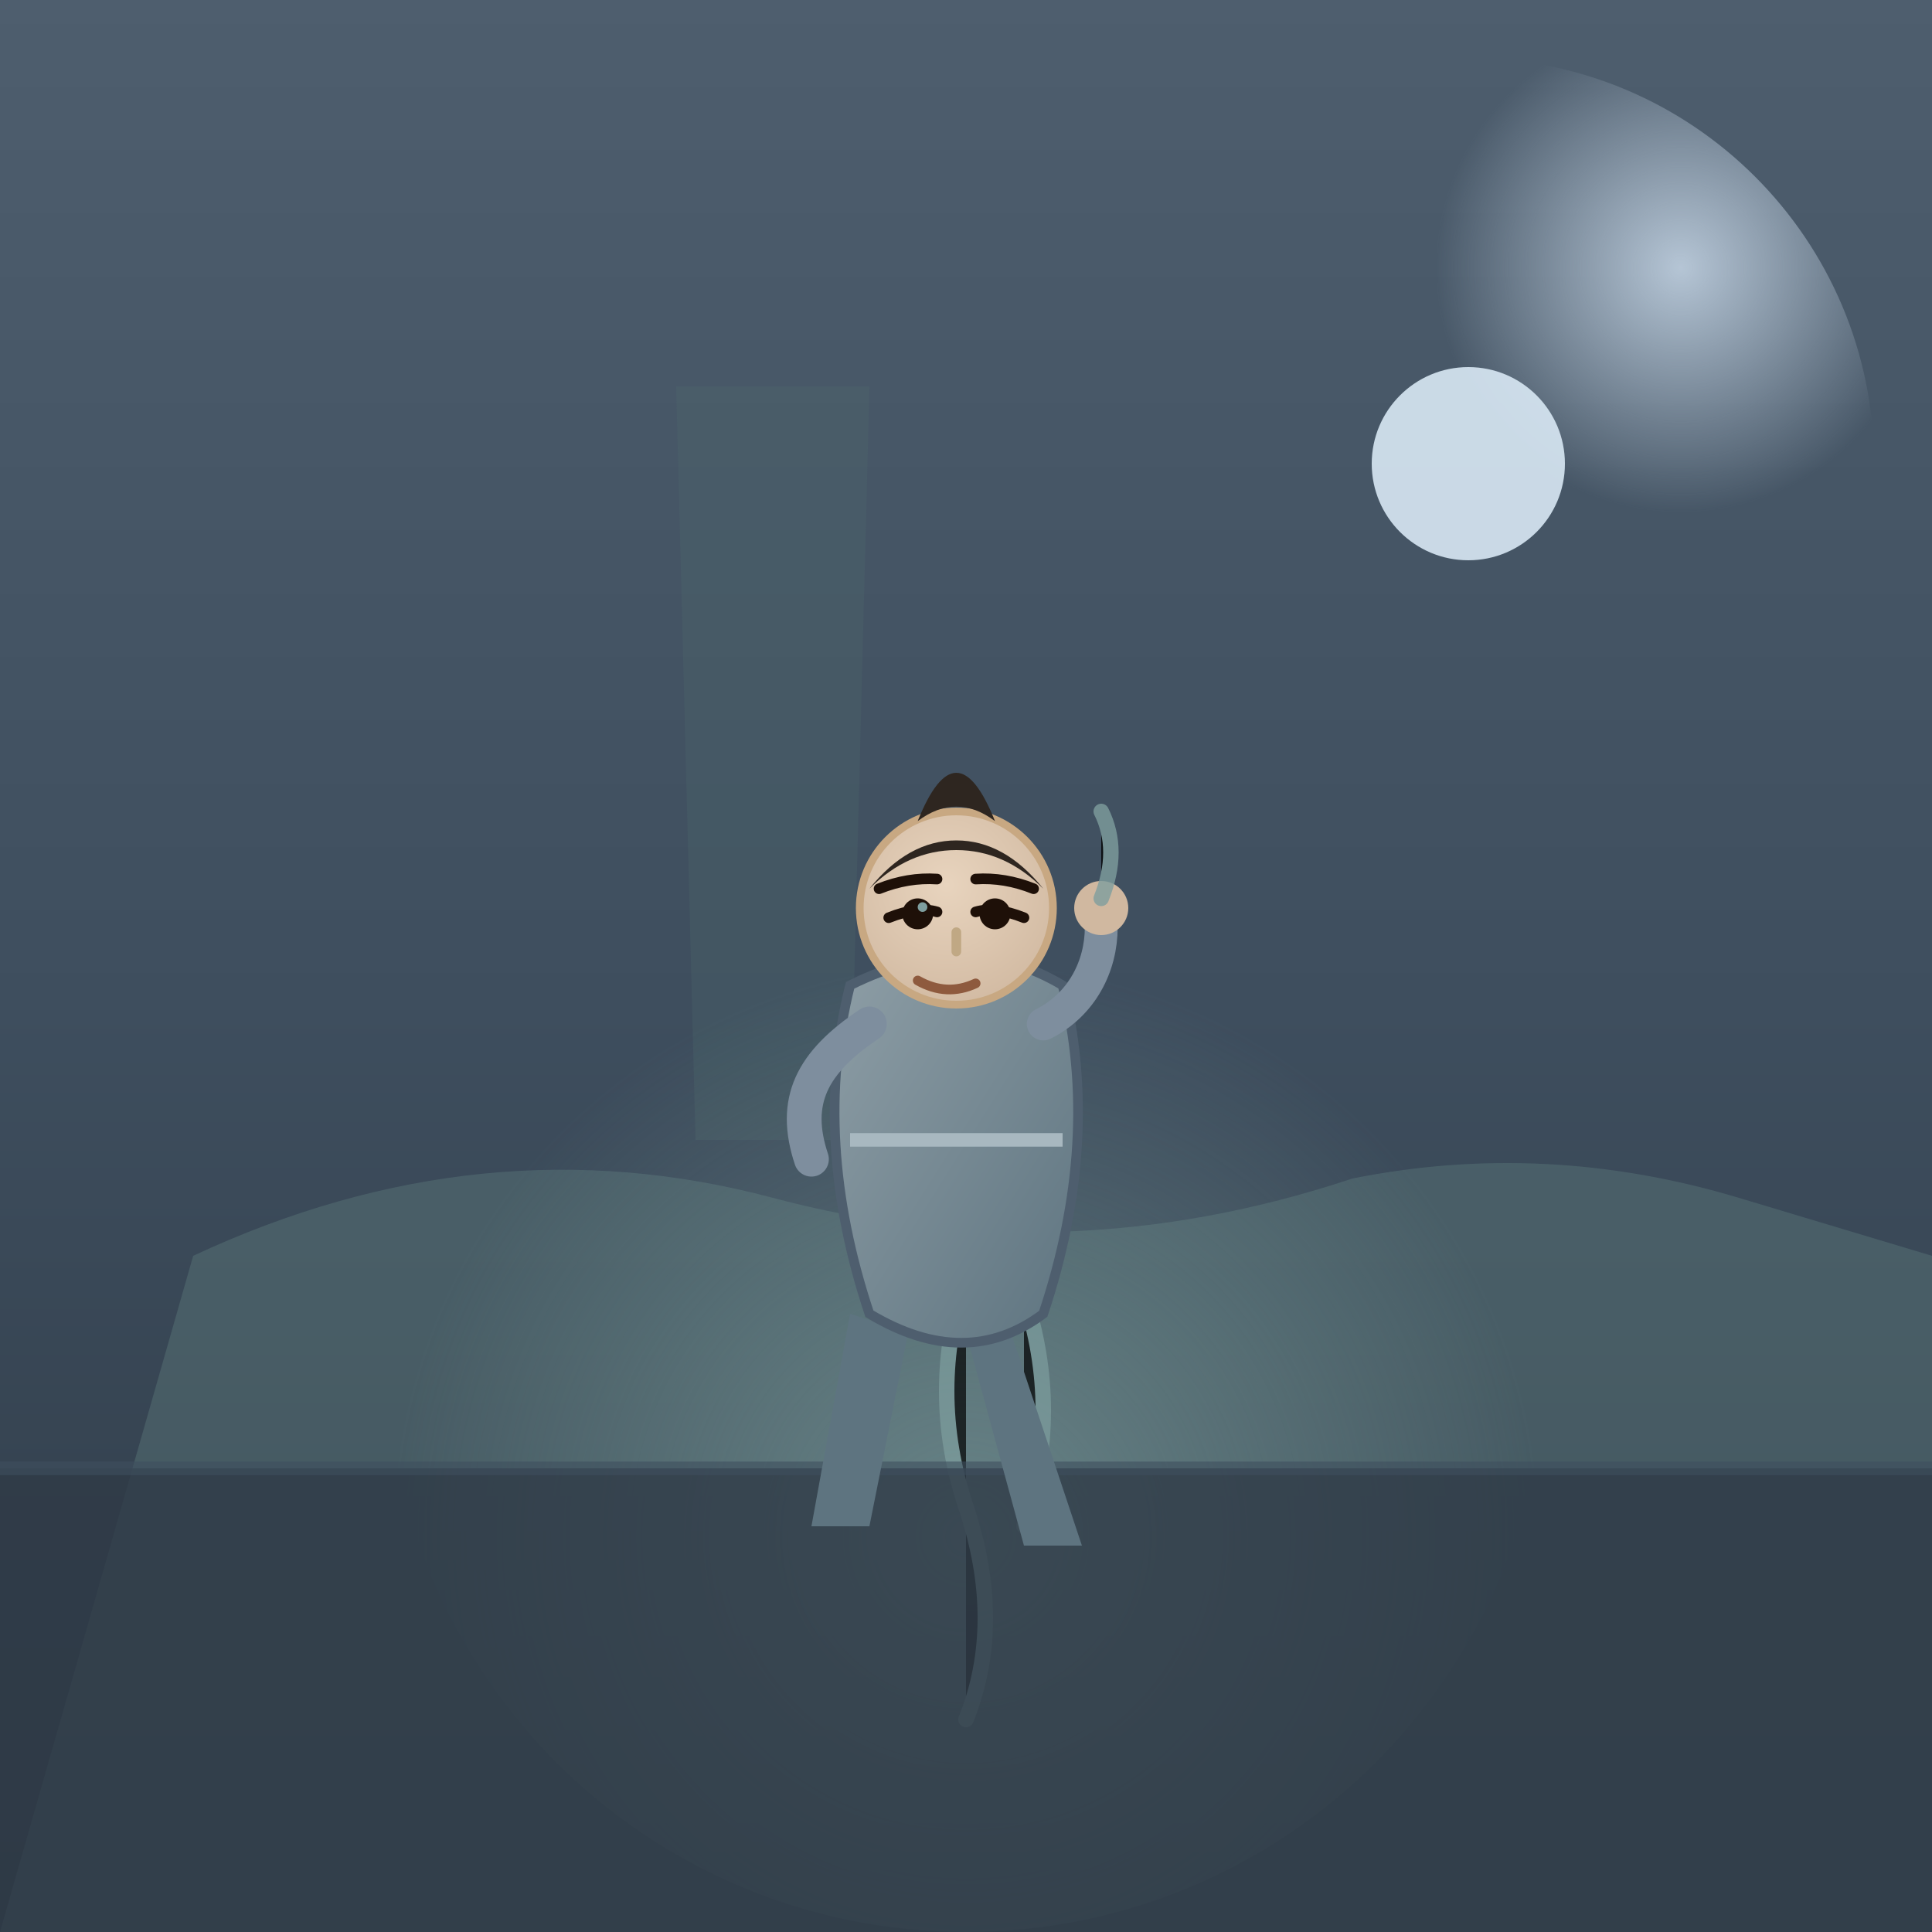
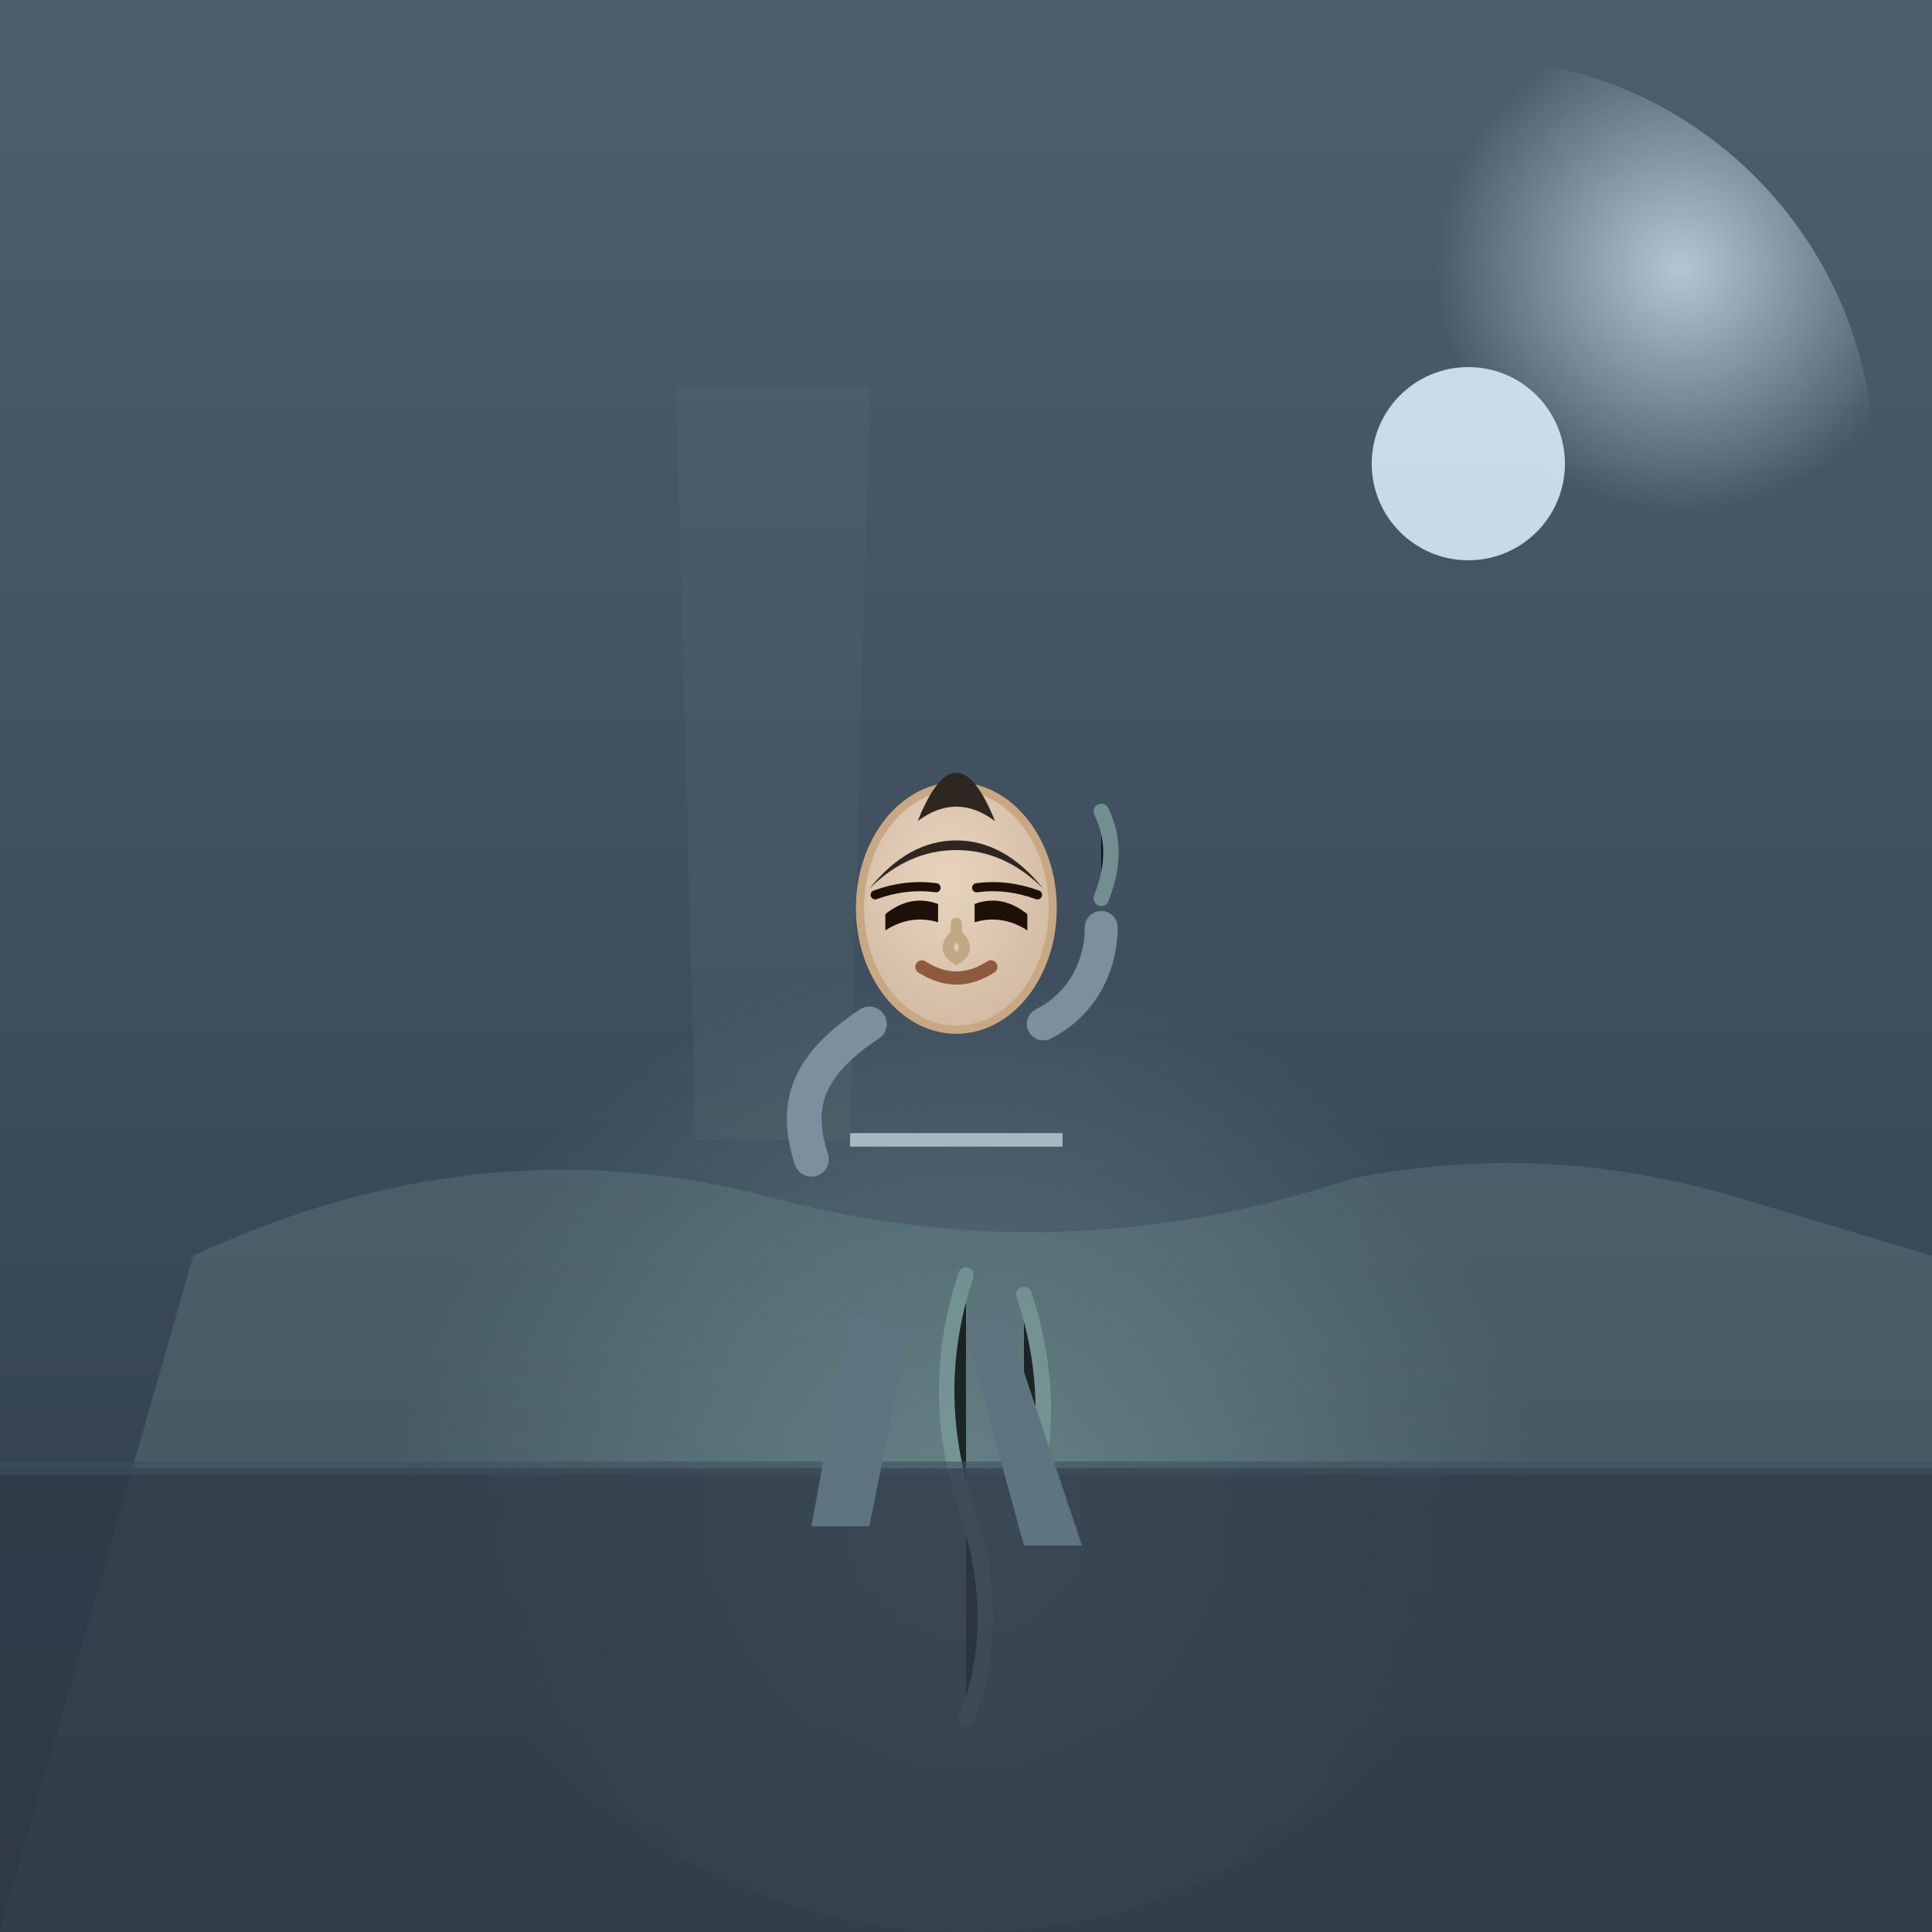
<svg xmlns="http://www.w3.org/2000/svg" viewBox="0 0 200 200" role="img" aria-label="巨蟹座·迪斯马斯克·一阶·黄泉回响·指尖阴气探冥界">
  <defs>
    <linearGradient id="bg" x1="0" y1="0" x2="0" y2="1">
      <stop offset="0%" stop-color="#4E5E6E" />
      <stop offset="52%" stop-color="#3E4E5E" />
      <stop offset="100%" stop-color="#2E3A46" />
    </linearGradient>
    <radialGradient id="moon" cx="76%" cy="26%" r="30%">
      <stop offset="0%" stop-color="#C8D8E8" stop-opacity="0.85" />
      <stop offset="100%" stop-color="#C8D8E8" stop-opacity="0" />
    </radialGradient>
    <radialGradient id="yin" cx="50%" cy="66%" r="50%">
      <stop offset="0%" stop-color="#7E9E9E" stop-opacity="0.6" />
      <stop offset="100%" stop-color="#7E9E9E" stop-opacity="0" />
    </radialGradient>
    <linearGradient id="robe" x1="0" y1="0" x2="1" y2="1">
      <stop offset="0%" stop-color="#8E9EA6" />
      <stop offset="100%" stop-color="#5E7480" />
    </linearGradient>
    <radialGradient id="skin" cx="45%" cy="38%" r="70%">
      <stop offset="0%" stop-color="#E8D4BE" />
      <stop offset="100%" stop-color="#D0B8A0" />
    </radialGradient>
+     <g id="cancer-face">
+       <ellipse cx="0" cy="0" rx="9.5" ry="12" fill="url(#skin)" stroke="#C8A882" stroke-width="0.8" />
+       <path d="M -8 -1.3 Q -5 -2.4 -2 -2 M 8 -1.3 Q 5 -2.4 2 -2" stroke="#1E1008" stroke-width="0.9" stroke-linecap="round" fill="none" />
+       <path d="M -7 0.6 Q -4.5 -1.4 -1.8 -0.4 L -1.8 1.4 Q -4.5 0.6 -7 2.2 Z" fill="#1E1008" />
+       <path d="M 7 0.6 Q 4.5 -1.4 1.8 -0.4 L 1.8 1.4 Q 4.5 0.6 7 2.2 Z" fill="#1E1008" />
+       <path d="M 0 1.5 L 0 2.6 Q 1.6 4 0 5 Q -1.6 4 0 2.6" fill="none" stroke="#C0A884" stroke-width="1.1" stroke-linecap="round" />
+       <path d="M -3.4 5.8 Q 0 8 3.4 5.8" fill="none" stroke="#8E5A3E" stroke-width="1.3" stroke-linecap="round" />
+     </g>
  </defs>
  <rect width="200" height="200" fill="url(#bg)" />
  <circle cx="152" cy="48" r="42" fill="url(#moon)">
    <animate attributeName="opacity" values="0.85;0.6;0.85" dur="3.4s" repeatCount="indefinite" />
  </circle>
  <circle cx="152" cy="48" r="10" fill="#D8E8F4" opacity="0.9" />
  <g opacity="0.4">
    <path d="M 20 130 Q 50 116 80 124 Q 110 132 140 122 Q 160 118 180 124 L 200 130 L 200 200 L 0 200 Z" fill="#5E7E7E" />
    <path d="M 70 40 L 90 40 L 88 118 L 72 118 Z" fill="#4E6E6E" opacity="0.6" />
  </g>
  <circle cx="100" cy="140" r="60" fill="url(#yin)">
    <animate attributeName="opacity" values="0.6;0.35;0.6" dur="3s" repeatCount="indefinite" />
  </circle>
  <g stroke="#7E9E9E" stroke-width="1.6" stroke-linecap="round" opacity="0.7">
    <path d="M 100 132 Q 96 144 100 156 Q 104 168 100 178">
      <animate attributeName="opacity" values="0.7;0.2;0.7" dur="2.6s" repeatCount="indefinite" />
    </path>
    <path d="M 106 134 Q 110 146 106 158">
      <animate attributeName="opacity" values="0.6;0.15;0.6" dur="3s" repeatCount="indefinite" />
    </path>
  </g>
  <path d="M 0 152 L 200 152 L 200 200 L 0 200 Z" fill="#2E3A46" opacity="0.8" />
  <path d="M 0 152 L 200 152" stroke="#3E4E5E" stroke-width="1.4" opacity="0.6" />
  <path d="M 88 136 L 84 158 L 90 158 L 94 138 Z" fill="#5E7480" />
  <path d="M 104 136 L 112 160 L 106 160 L 100 138 Z" fill="#5E7480" />
-   <path d="M 88 102 Q 84 118 90 136 Q 100 142 108 136 Q 114 118 110 102 Q 100 96 88 102 Z" fill="url(#robe)" stroke="#4E5E6E" stroke-width="1" />
  <path d="M 88 118 L 110 118" stroke="#A8B8C0" stroke-width="1.4" />
-   <circle cx="99" cy="94" r="10" fill="url(#skin)" stroke="#C8A882" stroke-width="0.8" />
-   <path d="M 95 85 Q 99 82 103 85 Q 101 80 99 80 Q 97 80 95 85 Z" fill="#2E2620" />
-   <path d="M 90 92 Q 94 87 99 87 Q 104 87 108 92 Q 104 88 99 88 Q 94 88 90 92 Z" fill="#2E2620" />
-   <path d="M 91 92 Q 94 90.8 97 91 M 101 91 Q 104 90.8 107 92" stroke="#1E1008" stroke-width="1.1" stroke-linecap="round" fill="none" />
-   <path d="M 92 95 Q 95 93.8 97 94.4 M 101 94.4 Q 103 93.8 106 95" stroke="#1E1008" stroke-width="1.1" stroke-linecap="round" fill="none" />
-   <circle cx="95" cy="94.6" r="1.6" fill="#1E1008" />
-   <circle cx="103" cy="94.6" r="1.6" fill="#1E1008" />
-   <circle cx="95.5" cy="93.9" r="0.5" fill="#7E9E9E" />
-   <path d="M 99 96.5 L 99 98.5" stroke="#C0A884" stroke-width="1" stroke-linecap="round" />
-   <path d="M 95 101.5 Q 98 103.2 101 101.8" fill="none" stroke="#8E5A3E" stroke-width="1" stroke-linecap="round" />
  <path d="M 90 106 C 84 110 82 114 84 120" fill="none" stroke="#7E8E9E" stroke-width="3.6" stroke-linecap="round" />
  <g>
    <animateTransform attributeName="transform" type="translate" values="0 0;1.5 -1;0 0" dur="3s" repeatCount="indefinite" />
    <path d="M 108 106 C 112 104 114 100 114 96" fill="none" stroke="#7E8E9E" stroke-width="3.4" stroke-linecap="round" />
-     <circle cx="114" cy="94" r="2.8" fill="#D0B8A0" />
    <path d="M 114 93 Q 116 88 114 84" stroke="#7E9E9E" stroke-width="1.6" stroke-linecap="round" opacity="0.8">
      <animate attributeName="opacity" values="0.8;0.3;0.8" dur="2.4s" repeatCount="indefinite" />
    </path>
  </g>
  <g fill="#7E9E9E">
    <circle cx="44" cy="104">
      <animate attributeName="cy" values="104;96;104" dur="3.2s" repeatCount="indefinite" />
      <animate attributeName="opacity" values="0.6;0.15;0.6" dur="3.2s" repeatCount="indefinite" />
    </circle>
    <circle cx="150" cy="100">
      <animate attributeName="cy" values="100;92;100" dur="3.6s" repeatCount="indefinite" />
      <animate attributeName="opacity" values="0.5;0.12;0.5" dur="3.6s" repeatCount="indefinite" />
    </circle>
  </g>
+   <use href="#cancer-face" transform="translate(99,94) scale(1.05)" />
+   <path d="M 95 85 Q 99 82 103 85 Q 101 80 99 80 Q 97 80 95 85 Z" fill="#2E2620" />
+   <path d="M 90 92 Q 94 87 99 87 Q 104 87 108 92 Q 104 88 99 88 Q 94 88 90 92 Z" fill="#2E2620" />
</svg>
